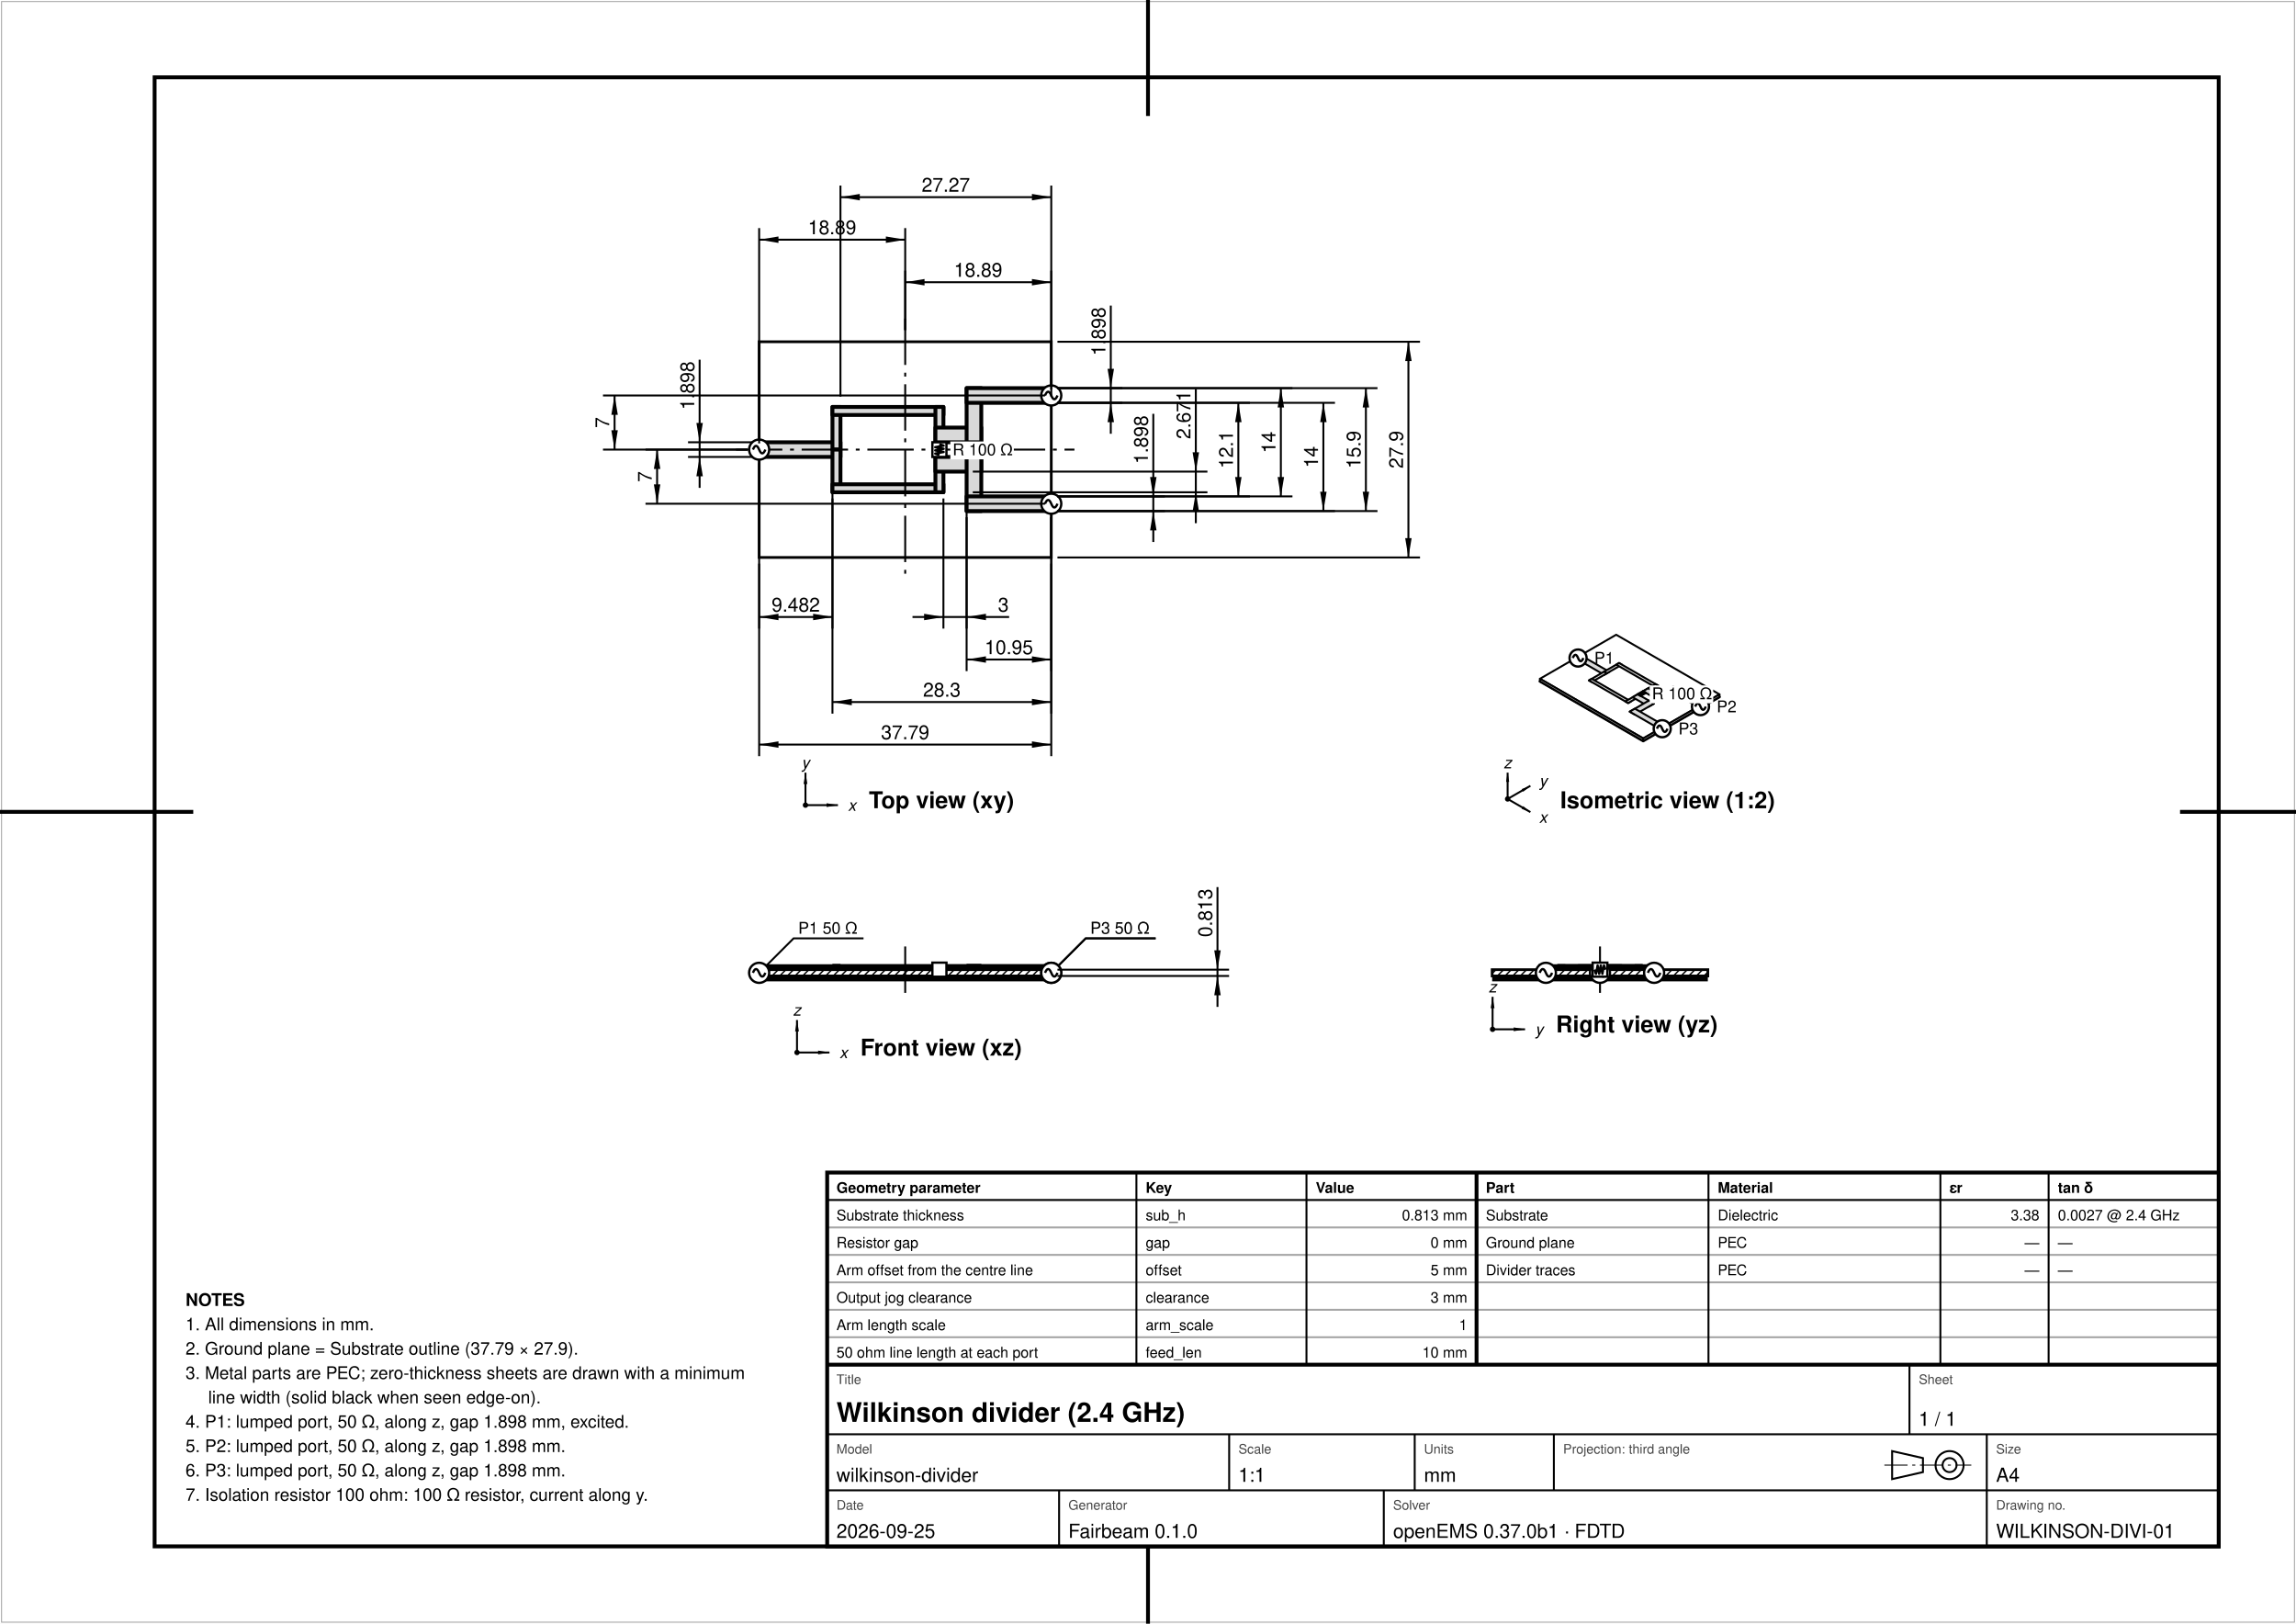
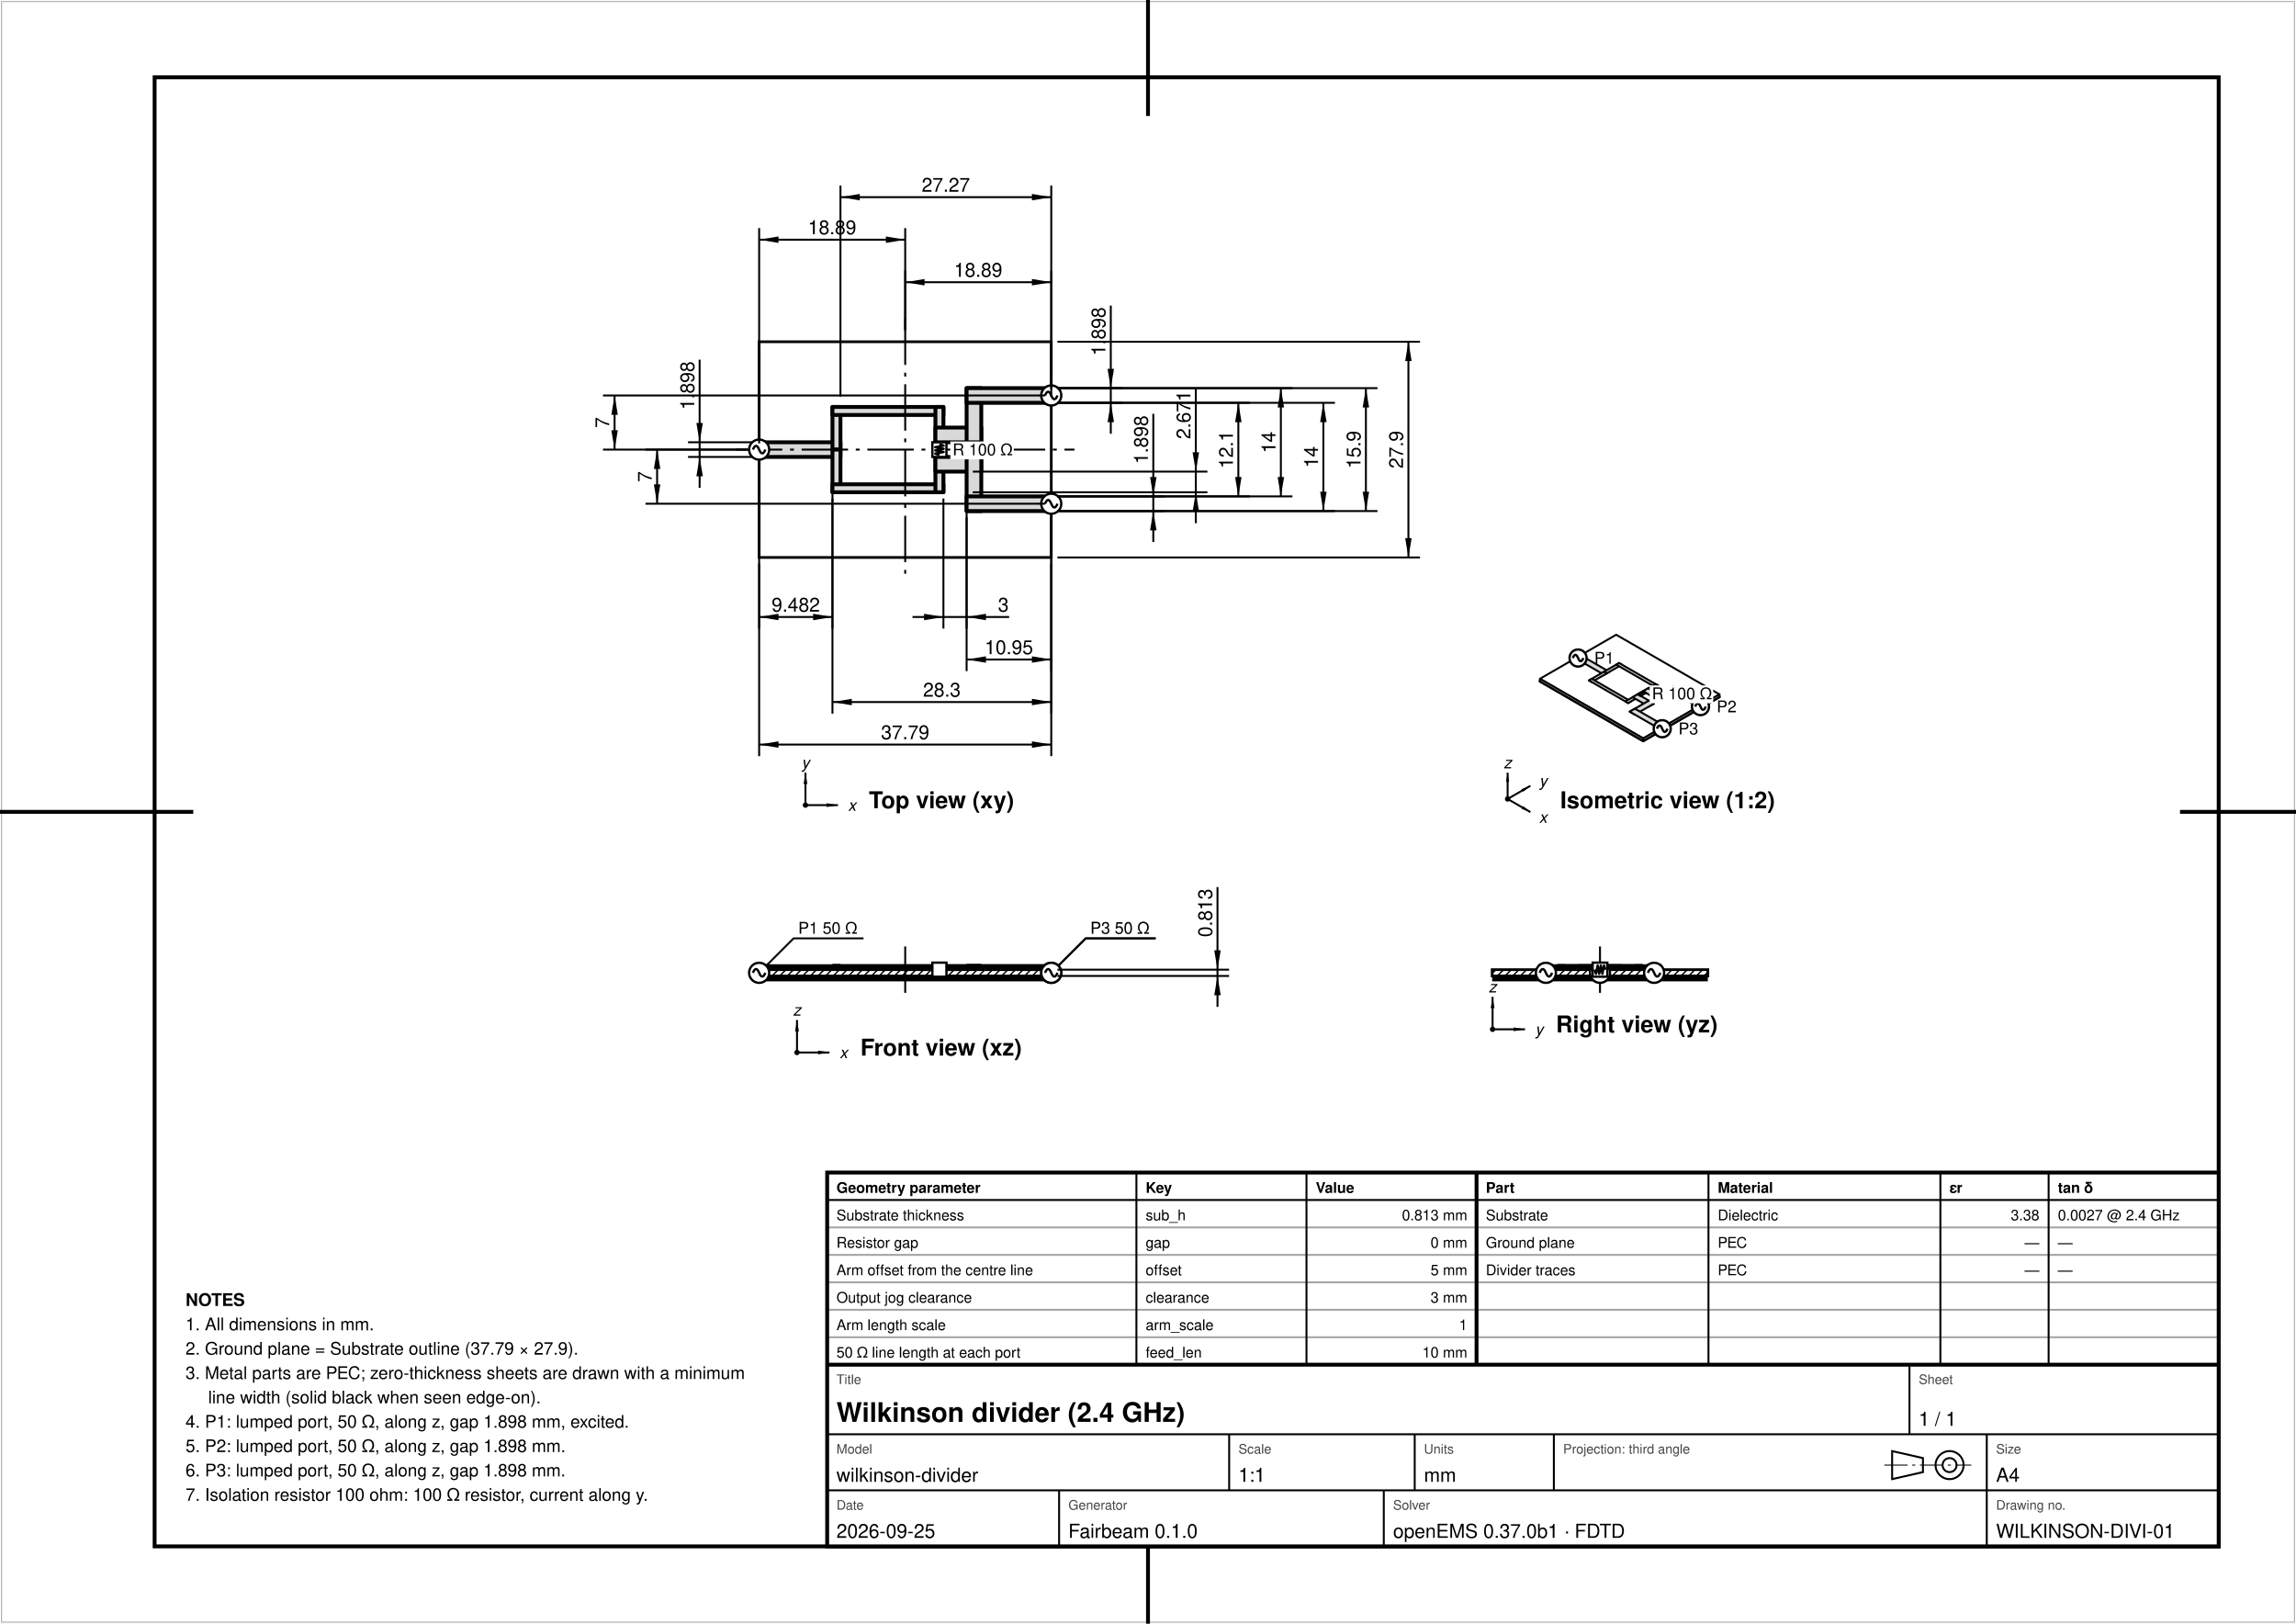
<svg xmlns="http://www.w3.org/2000/svg" version="1.1" width="297mm" height="210mm" viewBox="0 0 297 210" font-family="'IBM Plex Sans', Helvetica, Arial, sans-serif">
  <rect x="0" y="0" width="297" height="210" fill="#fff" stroke="none" />
  <g class="frame">
    <rect x="20" y="10" width="267" height="190" fill="none" stroke="#000" stroke-width="0.5" />
    <g stroke="#000" stroke-width="0.5">
      <line x1="148.5" y1="0" x2="148.5" y2="15" />
      <line x1="148.5" y1="195" x2="148.5" y2="210" />
      <line x1="0" y1="105" x2="25" y2="105" />
      <line x1="282" y1="105" x2="297" y2="105" />
    </g>
    <rect x="0.2" y="0.2" width="296.6" height="209.6" fill="none" stroke="#000" stroke-width="0.125" stroke-opacity="0.35" />
  </g>
  <g transform="translate(97.5 43.5)">
    <g class="view view-top">
      <g>
        <polygon points="0.7,28.598 38.486,28.598 38.486,0.7 0.7,0.7" fill="#fff" stroke="none" />
      </g>
      <g fill="none" stroke="#000" stroke-width="0.35">
        <polygon points="0.7,28.598 38.486,28.598 38.486,0.7 0.7,0.7" />
      </g>
      <g stroke-linejoin="round">
        <polygon points="0.7,15.598 11.218,15.598 11.218,13.7 0.7,13.7" fill="#d9d9d9" stroke="#000" stroke-width="0.5" />
        <polygon points="10.183,14.649 11.218,14.649 11.218,9.131 10.183,9.131" fill="#d9d9d9" stroke="#000" stroke-width="0.5" />
        <polygon points="10.183,10.167 24.537,10.167 24.537,9.131 10.183,9.131" fill="#d9d9d9" stroke="#000" stroke-width="0.5" />
        <polygon points="23.502,13.7 24.537,13.7 24.537,9.131 23.502,9.131" fill="#d9d9d9" stroke="#000" stroke-width="0.5" />
        <polygon points="23.502,13.7 29.435,13.7 29.435,11.802 23.502,11.802" fill="#d9d9d9" stroke="#000" stroke-width="0.5" />
        <polygon points="27.537,13.7 29.435,13.7 29.435,6.7 27.537,6.7" fill="#d9d9d9" stroke="#000" stroke-width="0.5" />
        <polygon points="27.537,8.598 38.486,8.598 38.486,6.7 27.537,6.7" fill="#d9d9d9" stroke="#000" stroke-width="0.5" />
        <polygon points="10.183,20.167 11.218,20.167 11.218,14.649 10.183,14.649" fill="#d9d9d9" stroke="#000" stroke-width="0.5" />
        <polygon points="10.183,20.167 24.537,20.167 24.537,19.132 10.183,19.132" fill="#d9d9d9" stroke="#000" stroke-width="0.5" />
        <polygon points="23.502,20.167 24.537,20.167 24.537,15.598 23.502,15.598" fill="#d9d9d9" stroke="#000" stroke-width="0.5" />
        <polygon points="23.502,17.496 29.435,17.496 29.435,15.598 23.502,15.598" fill="#d9d9d9" stroke="#000" stroke-width="0.5" />
        <polygon points="27.537,22.598 29.435,22.598 29.435,15.598 27.537,15.598" fill="#d9d9d9" stroke="#000" stroke-width="0.5" />
        <polygon points="27.537,22.598 38.486,22.598 38.486,20.7 27.537,20.7" fill="#d9d9d9" stroke="#000" stroke-width="0.5" />
      </g>
      <g stroke="#000" stroke-width="0.25" stroke-dasharray="6 1 0.5 1">
        <line x1="19.593" y1="-2.3" x2="19.593" y2="31.598" />
        <line x1="-2.3" y1="14.649" x2="41.486" y2="14.649" />
      </g>
      <g class="ports">
        <line x1="0.7" y1="15.598" x2="0.7" y2="13.7" stroke="#000" stroke-width="0.25" />
        <g>
          <circle cx="0.7" cy="14.649" r="1.3" fill="#fff" stroke="#000" stroke-width="0.3" />
          <path d="M-0.106 14.649Q0.297 13.674 0.7 14.649T1.506 14.649" fill="none" stroke="#000" stroke-width="0.3" />
        </g>
        <line x1="38.486" y1="8.598" x2="38.486" y2="6.7" stroke="#000" stroke-width="0.25" />
        <g>
          <circle cx="38.486" cy="7.649" r="1.3" fill="#fff" stroke="#000" stroke-width="0.3" />
          <path d="M37.68 7.649Q38.083 6.674 38.486 7.649T39.292 7.649" fill="none" stroke="#000" stroke-width="0.3" />
        </g>
        <line x1="38.486" y1="22.598" x2="38.486" y2="20.7" stroke="#000" stroke-width="0.25" />
        <g>
          <circle cx="38.486" cy="21.649" r="1.3" fill="#fff" stroke="#000" stroke-width="0.3" />
          <path d="M37.68 21.649Q38.083 20.674 38.486 21.649T39.292 21.649" fill="none" stroke="#000" stroke-width="0.3" />
        </g>
      </g>
      <g class="lumped">
        <g>
          <rect x="23.109" y="13.7" width="1.82" height="1.898" fill="#fff" stroke="#000" stroke-width="0.3" />
          <path d="M24.019 13.928L24.565 14.134L23.473 14.34L24.565 14.546L23.473 14.752L24.565 14.958L23.473 15.164L24.019 15.37" fill="none" stroke="#000" stroke-width="0.3" stroke-linejoin="round" />
          <g>
            <rect x="25.429" y="13.599" width="8.219" height="2.31" fill="#fff" stroke="none" />
            <text x="25.729" y="15.384" font-size="2.1">R 100 Ω</text>
          </g>
        </g>
      </g>
      <g class="dimensions">
        <g stroke="#000" stroke-width="0.25" fill="none">
          <line x1="19.593" y1="-0.8" x2="19.593" y2="-8.5" />
          <line x1="38.486" y1="6.849" x2="38.486" y2="-8.5" />
          <line x1="19.593" y1="-7" x2="38.486" y2="-7" />
          <line x1="0.7" y1="13.849" x2="0.7" y2="-14" />
          <line x1="19.593" y1="-0.8" x2="19.593" y2="-14" />
          <line x1="0.7" y1="-12.5" x2="19.593" y2="-12.5" />
          <line x1="11.218" y1="7.798" x2="11.218" y2="-19.5" />
          <line x1="38.486" y1="7.798" x2="38.486" y2="-19.5" />
          <line x1="11.218" y1="-18" x2="38.486" y2="-18" />
          <line x1="24.537" y1="20.967" x2="24.537" y2="37.798" />
          <line x1="27.537" y1="20.967" x2="27.537" y2="37.798" />
          <line x1="20.537" y1="36.298" x2="33.037" y2="36.298" />
          <line x1="0.7" y1="16.398" x2="0.7" y2="37.798" />
          <line x1="10.183" y1="16.398" x2="10.183" y2="37.798" />
          <line x1="0.7" y1="36.298" x2="10.183" y2="36.298" />
          <line x1="27.537" y1="23.398" x2="27.537" y2="43.298" />
          <line x1="38.486" y1="23.398" x2="38.486" y2="43.298" />
          <line x1="27.537" y1="41.798" x2="38.486" y2="41.798" />
          <line x1="10.183" y1="20.967" x2="10.183" y2="48.798" />
          <line x1="38.486" y1="23.398" x2="38.486" y2="48.798" />
          <line x1="10.183" y1="47.298" x2="38.486" y2="47.298" />
          <line x1="0.7" y1="29.398" x2="0.7" y2="54.298" />
          <line x1="38.486" y1="29.398" x2="38.486" y2="54.298" />
          <line x1="0.7" y1="52.798" x2="38.486" y2="52.798" />
          <line x1="-0.1" y1="13.7" x2="-8.5" y2="13.7" />
          <line x1="-0.1" y1="15.598" x2="-8.5" y2="15.598" />
          <line x1="-7" y1="3.02" x2="-7" y2="19.598" />
          <line x1="-0.8" y1="14.649" x2="-14" y2="14.649" />
          <line x1="37.686" y1="21.649" x2="-14" y2="21.649" />
          <line x1="-12.5" y1="14.649" x2="-12.5" y2="21.649" />
          <line x1="37.686" y1="7.649" x2="-19.5" y2="7.649" />
          <line x1="-0.8" y1="14.649" x2="-19.5" y2="14.649" />
          <line x1="-18" y1="7.649" x2="-18" y2="14.649" />
          <line x1="39.286" y1="6.7" x2="47.686" y2="6.7" />
          <line x1="39.286" y1="8.598" x2="47.686" y2="8.598" />
          <line x1="46.186" y1="-3.98" x2="46.186" y2="12.598" />
          <line x1="39.286" y1="20.7" x2="53.186" y2="20.7" />
          <line x1="39.286" y1="22.598" x2="53.186" y2="22.598" />
          <line x1="51.686" y1="10.02" x2="51.686" y2="26.598" />
          <line x1="28.337" y1="17.496" x2="58.686" y2="17.496" />
          <line x1="28.337" y1="20.167" x2="58.686" y2="20.167" />
          <line x1="57.186" y1="6.816" x2="57.186" y2="24.167" />
          <line x1="39.286" y1="8.598" x2="64.186" y2="8.598" />
          <line x1="39.286" y1="20.7" x2="64.186" y2="20.7" />
          <line x1="62.686" y1="8.598" x2="62.686" y2="20.7" />
          <line x1="39.286" y1="6.7" x2="69.686" y2="6.7" />
          <line x1="39.286" y1="20.7" x2="69.686" y2="20.7" />
          <line x1="68.186" y1="6.7" x2="68.186" y2="20.7" />
          <line x1="39.286" y1="8.598" x2="75.186" y2="8.598" />
          <line x1="39.286" y1="22.598" x2="75.186" y2="22.598" />
          <line x1="73.686" y1="8.598" x2="73.686" y2="22.598" />
          <line x1="39.286" y1="6.7" x2="80.686" y2="6.7" />
          <line x1="39.286" y1="22.598" x2="80.686" y2="22.598" />
          <line x1="79.186" y1="6.7" x2="79.186" y2="22.598" />
          <line x1="39.286" y1="0.7" x2="86.186" y2="0.7" />
          <line x1="39.286" y1="28.598" x2="86.186" y2="28.598" />
          <line x1="84.686" y1="0.7" x2="84.686" y2="28.598" />
        </g>
        <g>
          <polygon points="19.593,-7 22.093,-7.417 22.093,-6.583" fill="#000" stroke="none" />
          <polygon points="38.486,-7 35.986,-6.583 35.986,-7.417" fill="#000" stroke="none" />
          <polygon points="0.7,-12.5 3.2,-12.917 3.2,-12.083" fill="#000" stroke="none" />
          <polygon points="19.593,-12.5 17.093,-12.083 17.093,-12.917" fill="#000" stroke="none" />
          <polygon points="11.218,-18 13.718,-18.417 13.718,-17.583" fill="#000" stroke="none" />
          <polygon points="38.486,-18 35.986,-17.583 35.986,-18.417" fill="#000" stroke="none" />
          <polygon points="24.537,36.298 22.037,36.715 22.037,35.881" fill="#000" stroke="none" />
          <polygon points="27.537,36.298 30.037,35.881 30.037,36.715" fill="#000" stroke="none" />
          <polygon points="0.7,36.298 3.2,35.881 3.2,36.715" fill="#000" stroke="none" />
          <polygon points="10.183,36.298 7.682,36.715 7.682,35.881" fill="#000" stroke="none" />
          <polygon points="27.537,41.798 30.037,41.381 30.037,42.215" fill="#000" stroke="none" />
          <polygon points="38.486,41.798 35.986,42.215 35.986,41.381" fill="#000" stroke="none" />
          <polygon points="10.183,47.298 12.683,46.881 12.683,47.715" fill="#000" stroke="none" />
          <polygon points="38.486,47.298 35.986,47.715 35.986,46.881" fill="#000" stroke="none" />
          <polygon points="0.7,52.798 3.2,52.381 3.2,53.215" fill="#000" stroke="none" />
          <polygon points="38.486,52.798 35.986,53.215 35.986,52.381" fill="#000" stroke="none" />
          <polygon points="-7,13.7 -7.417,11.2 -6.583,11.2" fill="#000" stroke="none" />
          <polygon points="-7,15.598 -6.583,18.098 -7.417,18.098" fill="#000" stroke="none" />
          <polygon points="-12.5,14.649 -12.083,17.149 -12.917,17.149" fill="#000" stroke="none" />
          <polygon points="-12.5,21.649 -12.917,19.149 -12.083,19.149" fill="#000" stroke="none" />
          <polygon points="-18,7.649 -17.583,10.149 -18.417,10.149" fill="#000" stroke="none" />
          <polygon points="-18,14.649 -18.417,12.149 -17.583,12.149" fill="#000" stroke="none" />
          <polygon points="46.186,6.7 45.769,4.2 46.602,4.2" fill="#000" stroke="none" />
          <polygon points="46.186,8.598 46.602,11.098 45.769,11.098" fill="#000" stroke="none" />
          <polygon points="51.686,20.7 51.269,18.2 52.102,18.2" fill="#000" stroke="none" />
          <polygon points="51.686,22.598 52.102,25.098 51.269,25.098" fill="#000" stroke="none" />
          <polygon points="57.186,17.496 56.769,14.996 57.602,14.996" fill="#000" stroke="none" />
          <polygon points="57.186,20.167 57.602,22.667 56.769,22.667" fill="#000" stroke="none" />
          <polygon points="62.686,8.598 63.102,11.098 62.269,11.098" fill="#000" stroke="none" />
          <polygon points="62.686,20.7 62.269,18.2 63.102,18.2" fill="#000" stroke="none" />
          <polygon points="68.186,6.7 68.602,9.2 67.769,9.2" fill="#000" stroke="none" />
          <polygon points="68.186,20.7 67.769,18.2 68.602,18.2" fill="#000" stroke="none" />
          <polygon points="73.686,8.598 74.102,11.098 73.269,11.098" fill="#000" stroke="none" />
          <polygon points="73.686,22.598 73.269,20.098 74.102,20.098" fill="#000" stroke="none" />
          <polygon points="79.186,6.7 79.602,9.2 78.769,9.2" fill="#000" stroke="none" />
          <polygon points="79.186,22.598 78.769,20.098 79.602,20.098" fill="#000" stroke="none" />
          <polygon points="84.686,0.7 85.102,3.2 84.269,3.2" fill="#000" stroke="none" />
          <polygon points="84.686,28.598 84.269,26.098 85.102,26.098" fill="#000" stroke="none" />
        </g>
        <g fill="#000" font-size="2.5" stroke="none">
          <text x="29.039" y="-7.7" text-anchor="middle">18.89</text>
          <text x="10.146" y="-13.2" text-anchor="middle">18.89</text>
          <text x="24.852" y="-18.7" text-anchor="middle">27.27</text>
          <text x="32.287" y="35.598" text-anchor="middle">3</text>
          <text x="5.441" y="35.598" text-anchor="middle">9.482</text>
          <text x="33.011" y="41.098" text-anchor="middle">10.95</text>
          <text x="24.334" y="46.598" text-anchor="middle">28.3</text>
          <text x="19.593" y="52.098" text-anchor="middle">37.79</text>
          <text x="-7.7" y="6.36" text-anchor="middle" transform="rotate(-90 -7.7 6.36)">1.898</text>
          <text x="-13.2" y="18.149" text-anchor="middle" transform="rotate(-90 -13.2 18.149)">7</text>
          <text x="-18.7" y="11.149" text-anchor="middle" transform="rotate(-90 -18.7 11.149)">7</text>
          <text x="45.486" y="-0.64" text-anchor="middle" transform="rotate(-90 45.486 -0.64)">1.898</text>
          <text x="50.986" y="13.36" text-anchor="middle" transform="rotate(-90 50.986 13.36)">1.898</text>
          <text x="56.486" y="10.156" text-anchor="middle" transform="rotate(-90 56.486 10.156)">2.671</text>
          <text x="61.986" y="14.649" text-anchor="middle" transform="rotate(-90 61.986 14.649)">12.1</text>
          <text x="67.486" y="13.7" text-anchor="middle" transform="rotate(-90 67.486 13.7)">14</text>
          <text x="72.986" y="15.598" text-anchor="middle" transform="rotate(-90 72.986 15.598)">14</text>
          <text x="78.486" y="14.649" text-anchor="middle" transform="rotate(-90 78.486 14.649)">15.9</text>
          <text x="83.986" y="14.649" text-anchor="middle" transform="rotate(-90 83.986 14.649)">27.9</text>
        </g>
      </g>
      <g class="triad">
        <circle cx="6.692" cy="60.631" r="0.35" fill="#000" stroke="none" />
        <line x1="6.692" y1="60.631" x2="10.892" y2="60.631" stroke="#000" stroke-width="0.25" />
        <polygon points="10.892,60.631 9.422,60.876 9.422,60.386" fill="#000" stroke="none" />
        <text x="12.192" y="61.366" font-size="2.1" text-anchor="start" font-style="italic">x</text>
        <line x1="6.692" y1="60.631" x2="6.692" y2="56.431" stroke="#000" stroke-width="0.25" />
        <polygon points="6.692,56.431 6.937,57.901 6.447,57.901" fill="#000" stroke="none" />
        <text x="6.692" y="55.866" font-size="2.1" text-anchor="middle" font-style="italic">y</text>
      </g>
      <text x="14.892" y="61.031" font-size="3" font-weight="600">Top view (xy)</text>
    </g>
  </g>
  <g transform="translate(198.5 81.392)">
    <g class="view view-iso">
      <polygon points="0.7,6.727 14.059,14.44 23.923,8.745 10.563,1.032" fill="#d9d9d9" stroke="#000" stroke-width="0.35" stroke-linejoin="round" />
      <polygon points="0.7,6.395 14.059,14.108 23.923,8.413 10.563,0.7" fill="#fff" stroke="#000" stroke-width="0.25" stroke-linejoin="round" />
      <polygon points="5.296,3.741 9.015,5.888 9.686,5.5 5.967,3.354" fill="#d9d9d9" stroke="#000" stroke-width="0.25" stroke-linejoin="round" />
      <polygon points="8.984,5.483 9.35,5.694 11.301,4.568 10.935,4.357" fill="#d9d9d9" stroke="#000" stroke-width="0.25" stroke-linejoin="round" />
      <polygon points="10.569,4.568 15.644,7.498 16.01,7.287 10.935,4.357" fill="#d9d9d9" stroke="#000" stroke-width="0.25" stroke-linejoin="round" />
      <polygon points="7.034,6.609 7.399,6.82 9.35,5.694 8.984,5.483" fill="#d9d9d9" stroke="#000" stroke-width="0.25" stroke-linejoin="round" />
      <polygon points="14.029,8.008 14.395,8.219 16.01,7.287 15.644,7.075" fill="#d9d9d9" stroke="#000" stroke-width="0.25" stroke-linejoin="round" />
      <polygon points="7.034,6.609 12.109,9.539 12.474,9.328 7.399,6.398" fill="#d9d9d9" stroke="#000" stroke-width="0.25" stroke-linejoin="round" />
      <polygon points="15.455,8.832 16.127,9.219 18.601,7.79 17.93,7.403" fill="#d9d9d9" stroke="#000" stroke-width="0.25" stroke-linejoin="round" />
      <polygon points="14.029,8.008 16.127,9.219 16.798,8.832 14.7,7.621" fill="#d9d9d9" stroke="#000" stroke-width="0.25" stroke-linejoin="round" />
      <polygon points="17.259,7.79 21.13,10.025 21.801,9.638 17.93,7.403" fill="#d9d9d9" stroke="#000" stroke-width="0.25" stroke-linejoin="round" />
      <polygon points="11.743,9.328 12.109,9.539 13.724,8.607 13.358,8.395" fill="#d9d9d9" stroke="#000" stroke-width="0.25" stroke-linejoin="round" />
      <polygon points="12.687,8.783 14.784,9.994 15.455,9.607 13.358,8.395" fill="#d9d9d9" stroke="#000" stroke-width="0.25" stroke-linejoin="round" />
      <polygon points="12.31,10.648 12.981,11.035 15.455,9.607 14.784,9.219" fill="#d9d9d9" stroke="#000" stroke-width="0.25" stroke-linejoin="round" />
      <polygon points="0.7,6.727 14.059,14.44 14.059,14.108 0.7,6.395" fill="#fff" stroke="#000" stroke-width="0.25" stroke-linejoin="round" />
      <polygon points="14.059,14.44 23.923,8.745 23.923,8.413 14.059,14.108" fill="#fff" stroke="#000" stroke-width="0.25" stroke-linejoin="round" />
      <polygon points="12.31,10.648 16.181,12.883 16.852,12.495 12.981,10.261" fill="#d9d9d9" stroke="#000" stroke-width="0.25" stroke-linejoin="round" />
      <line x1="5.296" y1="4.073" x2="5.967" y2="3.354" stroke="#000" stroke-width="0.25" />
      <g>
        <circle cx="5.632" cy="3.713" r="1.105" fill="#fff" stroke="#000" stroke-width="0.3" />
        <path d="M4.947 3.713Q5.289 2.885 5.632 3.713T6.317 3.713" fill="none" stroke="#000" stroke-width="0.3" />
      </g>
      <text x="7.732" y="4.448" font-size="2.1">P1</text>
      <line x1="21.13" y1="10.357" x2="21.801" y2="9.638" stroke="#000" stroke-width="0.25" />
      <g>
        <circle cx="21.466" cy="9.997" r="1.105" fill="#fff" stroke="#000" stroke-width="0.3" />
        <path d="M20.781 9.997Q21.123 9.169 21.466 9.997T22.151 9.997" fill="none" stroke="#000" stroke-width="0.3" />
      </g>
      <text x="23.566" y="10.732" font-size="2.1">P2</text>
      <line x1="16.181" y1="13.215" x2="16.852" y2="12.495" stroke="#000" stroke-width="0.25" />
      <g>
        <circle cx="16.516" cy="12.855" r="1.105" fill="#fff" stroke="#000" stroke-width="0.3" />
        <path d="M15.831 12.855Q16.174 12.026 16.516 12.855T17.201 12.855" fill="none" stroke="#000" stroke-width="0.3" />
      </g>
      <text x="18.616" y="13.59" font-size="2.1">P3</text>
      <g class="lumped">
        <polygon points="13.358,8.395 13.724,8.607 14.395,8.219 14.029,8.008" fill="#fff" stroke="#000" stroke-width="0.3" stroke-linejoin="round" />
        <path d="M13.621 8.455L13.804 8.476L13.657 8.307L13.95 8.392L13.803 8.223L14.095 8.308L13.949 8.139L14.131 8.16" fill="none" stroke="#000" stroke-width="0.25" stroke-linejoin="round" />
        <g>
          <rect x="14.895" y="7.257" width="8.219" height="2.31" fill="#fff" stroke="none" />
          <text x="15.195" y="9.042" font-size="2.1">R 100 Ω</text>
        </g>
      </g>
      <g class="triad">
        <circle cx="-3.481" cy="21.94" r="0.35" fill="#000" stroke="none" />
        <line x1="-3.481" y1="21.94" x2="-0.536" y2="23.64" stroke="#000" stroke-width="0.25" />
        <polygon points="-0.536,23.64 -1.666,23.216 -1.468,22.873" fill="#000" stroke="none" />
        <text x="0.59" y="25.025" font-size="2.1" text-anchor="start" font-style="italic">x</text>
        <line x1="-3.481" y1="21.94" x2="-0.536" y2="20.24" stroke="#000" stroke-width="0.25" />
        <polygon points="-0.536,20.24 -1.468,21.006 -1.666,20.663" fill="#000" stroke="none" />
        <text x="0.59" y="20.325" font-size="2.1" text-anchor="start" font-style="italic">y</text>
        <line x1="-3.481" y1="21.94" x2="-3.481" y2="18.54" stroke="#000" stroke-width="0.25" />
        <polygon points="-3.481,18.54 -3.282,19.73 -3.679,19.73" fill="#000" stroke="none" />
        <text x="-3.481" y="17.975" font-size="2.1" text-anchor="middle" font-style="italic">z</text>
      </g>
      <text x="3.319" y="23.14" font-size="3" font-weight="600">Isometric view (1:2)</text>
    </g>
  </g>
  <g transform="translate(97.5 124.711)">
    <g class="view view-front">
      <g>
        <polygon points="0.7,1.513 38.486,1.513 38.486,0.7 0.7,0.7" fill="#fff" stroke="none" />
      </g>
      <path d="M0.7 1.195L1.195 0.7M1.372 1.513L2.185 0.7M2.362 1.513L3.175 0.7M3.352 1.513L4.165 0.7M4.342 1.513L5.155 0.7M5.332 1.513L6.145 0.7M6.322 1.513L7.135 0.7M7.312 1.513L8.125 0.7M8.302 1.513L9.115 0.7M9.292 1.513L10.105 0.7M10.281 1.513L11.094 0.7M11.271 1.513L12.084 0.7M12.261 1.513L13.074 0.7M13.251 1.513L14.064 0.7M14.241 1.513L15.054 0.7M15.231 1.513L16.044 0.7M16.221 1.513L17.034 0.7M17.211 1.513L18.024 0.7M18.201 1.513L19.014 0.7M19.191 1.513L20.004 0.7M20.181 1.513L20.994 0.7M21.171 1.513L21.984 0.7M22.161 1.513L22.974 0.7M23.151 1.513L23.964 0.7M24.141 1.513L24.954 0.7M25.131 1.513L25.944 0.7M26.121 1.513L26.934 0.7M27.111 1.513L27.924 0.7M28.101 1.513L28.914 0.7M29.091 1.513L29.904 0.7M30.08 1.513L30.893 0.7M31.07 1.513L31.883 0.7M32.06 1.513L32.873 0.7M33.05 1.513L33.863 0.7M34.04 1.513L34.853 0.7M35.03 1.513L35.843 0.7M36.02 1.513L36.833 0.7M37.01 1.513L37.823 0.7M38 1.513L38.486 1.027" fill="none" stroke="#000" stroke-width="0.18" />
      <g fill="none" stroke="#000" stroke-width="0.35">
        <polygon points="0.7,1.513 38.486,1.513 38.486,0.7 0.7,0.7" />
      </g>
      <g stroke-linejoin="round">
        <rect x="27.537" y="0" width="10.949" height="0.7" fill="#000" stroke="none" />
        <rect x="10.183" y="0" width="14.354" height="0.7" fill="#000" stroke="none" />
        <rect x="23.502" y="0" width="1.035" height="0.7" fill="#000" stroke="none" />
        <rect x="23.502" y="0" width="5.933" height="0.7" fill="#000" stroke="none" />
        <rect x="27.537" y="0" width="1.898" height="0.7" fill="#000" stroke="none" />
        <rect x="10.183" y="0" width="1.035" height="0.7" fill="#000" stroke="none" />
        <rect x="0.7" y="0" width="10.518" height="0.7" fill="#000" stroke="none" />
        <rect x="23.502" y="0" width="5.933" height="0.7" fill="#000" stroke="none" />
        <rect x="10.183" y="0" width="1.035" height="0.7" fill="#000" stroke="none" />
        <rect x="10.183" y="0" width="14.354" height="0.7" fill="#000" stroke="none" />
        <rect x="23.502" y="0" width="1.035" height="0.7" fill="#000" stroke="none" />
        <rect x="27.537" y="0" width="1.898" height="0.7" fill="#000" stroke="none" />
        <rect x="27.537" y="0" width="10.949" height="0.7" fill="#000" stroke="none" />
        <rect x="0.7" y="1.513" width="37.786" height="0.7" fill="#000" stroke="none" />
      </g>
      <g stroke="#000" stroke-width="0.25" stroke-dasharray="6 1 0.5 1">
        <line x1="19.593" y1="-2.3" x2="19.593" y2="4.513" />
      </g>
      <g class="ports">
        <line x1="0.7" y1="1.513" x2="0.7" y2="0.7" stroke="#000" stroke-width="0.25" />
        <g>
          <circle cx="0.7" cy="1.107" r="1.3" fill="#fff" stroke="#000" stroke-width="0.3" />
          <path d="M-0.106 1.107Q0.297 0.131 0.7 1.107T1.506 1.107" fill="none" stroke="#000" stroke-width="0.3" />
        </g>
        <line x1="38.486" y1="1.513" x2="38.486" y2="0.7" stroke="#000" stroke-width="0.25" />
        <g>
          <circle cx="38.486" cy="1.107" r="1.3" fill="#fff" stroke="#000" stroke-width="0.3" />
          <path d="M37.68 1.107Q38.083 0.131 38.486 1.107T39.292 1.107" fill="none" stroke="#000" stroke-width="0.3" />
        </g>
        <line x1="38.486" y1="1.513" x2="38.486" y2="0.7" stroke="#000" stroke-width="0.25" />
        <g>
          <circle cx="38.486" cy="1.107" r="1.3" fill="#fff" stroke="#000" stroke-width="0.3" />
          <path d="M37.68 1.107Q38.083 0.131 38.486 1.107T39.292 1.107" fill="none" stroke="#000" stroke-width="0.3" />
        </g>
        <g>
          <polyline points="1.619,0.187 5.155,-3.348 14.202,-3.348" fill="none" stroke="#000" stroke-width="0.25" />
          <rect x="5.155" y="-5.343" width="9.047" height="1.795" fill="#fff" stroke="none" fill-opacity="0.85" />
          <text x="5.755" y="-3.948" font-size="2.1" text-anchor="start">P1 50 Ω</text>
        </g>
        <g>
          <polyline points="39.405,0.187 42.941,-3.348 51.988,-3.348" fill="none" stroke="#000" stroke-width="0.25" />
          <rect x="42.941" y="-5.343" width="9.047" height="1.795" fill="#fff" stroke="none" fill-opacity="0.85" />
          <text x="43.541" y="-3.948" font-size="2.1" text-anchor="start">P2 50 Ω</text>
        </g>
        <g>
          <polyline points="39.405,0.187 42.941,-3.348 51.988,-3.348" fill="none" stroke="#000" stroke-width="0.25" />
          <rect x="42.941" y="-5.343" width="9.047" height="1.795" fill="#fff" stroke="none" fill-opacity="0.85" />
          <text x="43.541" y="-3.948" font-size="2.1" text-anchor="start">P3 50 Ω</text>
        </g>
      </g>
      <g class="lumped">
        <g>
          <rect x="23.109" y="-0.21" width="1.82" height="1.82" fill="#fff" stroke="#000" stroke-width="0.3" />
        </g>
      </g>
      <g class="dimensions">
        <g stroke="#000" stroke-width="0.25" fill="none">
          <line x1="39.286" y1="0.7" x2="61.488" y2="0.7" />
          <line x1="39.286" y1="1.513" x2="61.488" y2="1.513" />
          <line x1="59.988" y1="-9.98" x2="59.988" y2="5.513" />
        </g>
        <g>
          <polygon points="59.988,0.7 59.571,-1.8 60.405,-1.8" fill="#000" stroke="none" />
          <polygon points="59.988,1.513 60.405,4.013 59.571,4.013" fill="#000" stroke="none" />
        </g>
        <g fill="#000" font-size="2.5" stroke="none">
          <text x="59.288" y="-6.64" text-anchor="middle" transform="rotate(-90 59.288 -6.64)">0.813</text>
        </g>
      </g>
      <g class="triad">
        <circle cx="5.597" cy="11.413" r="0.35" fill="#000" stroke="none" />
        <line x1="5.597" y1="11.413" x2="9.797" y2="11.413" stroke="#000" stroke-width="0.25" />
        <polygon points="9.797,11.413 8.327,11.658 8.327,11.168" fill="#000" stroke="none" />
        <text x="11.097" y="12.148" font-size="2.1" text-anchor="start" font-style="italic">x</text>
        <line x1="5.597" y1="11.413" x2="5.597" y2="7.213" stroke="#000" stroke-width="0.25" />
        <polygon points="5.597,7.213 5.842,8.683 5.352,8.683" fill="#000" stroke="none" />
        <text x="5.597" y="6.648" font-size="2.1" text-anchor="middle" font-style="italic">z</text>
      </g>
      <text x="13.797" y="11.813" font-size="3" font-weight="600">Front view (xz)</text>
    </g>
  </g>
  <g transform="translate(192.319 124.711)">
    <g class="view view-side">
      <g>
        <polygon points="0.7,1.513 28.598,1.513 28.598,0.7 0.7,0.7" fill="#fff" stroke="none" />
      </g>
      <path d="M0.7 1.195L1.195 0.7M1.372 1.513L2.185 0.7M2.362 1.513L3.175 0.7M3.352 1.513L4.165 0.7M4.342 1.513L5.155 0.7M5.332 1.513L6.145 0.7M6.322 1.513L7.135 0.7M7.312 1.513L8.125 0.7M8.302 1.513L9.115 0.7M9.292 1.513L10.105 0.7M10.281 1.513L11.094 0.7M11.271 1.513L12.084 0.7M12.261 1.513L13.074 0.7M13.251 1.513L14.064 0.7M14.241 1.513L15.054 0.7M15.231 1.513L16.044 0.7M16.221 1.513L17.034 0.7M17.211 1.513L18.024 0.7M18.201 1.513L19.014 0.7M19.191 1.513L20.004 0.7M20.181 1.513L20.994 0.7M21.171 1.513L21.984 0.7M22.161 1.513L22.974 0.7M23.151 1.513L23.964 0.7M24.141 1.513L24.954 0.7M25.131 1.513L25.944 0.7M26.121 1.513L26.934 0.7M27.111 1.513L27.924 0.7M28.101 1.513L28.598 1.016" fill="none" stroke="#000" stroke-width="0.18" />
      <g fill="none" stroke="#000" stroke-width="0.35">
        <polygon points="0.7,1.513 28.598,1.513 28.598,0.7 0.7,0.7" />
      </g>
      <g stroke-linejoin="round">
        <rect x="13.7" y="0" width="1.898" height="0.7" fill="#000" stroke="none" />
        <rect x="14.649" y="0" width="5.518" height="0.7" fill="#000" stroke="none" />
        <rect x="9.131" y="0" width="5.518" height="0.7" fill="#000" stroke="none" />
        <rect x="19.132" y="0" width="1.035" height="0.7" fill="#000" stroke="none" />
        <rect x="15.598" y="0" width="4.569" height="0.7" fill="#000" stroke="none" />
        <rect x="9.131" y="0" width="1.035" height="0.7" fill="#000" stroke="none" />
        <rect x="9.131" y="0" width="4.569" height="0.7" fill="#000" stroke="none" />
        <rect x="15.598" y="0" width="1.898" height="0.7" fill="#000" stroke="none" />
        <rect x="15.598" y="0" width="7" height="0.7" fill="#000" stroke="none" />
        <rect x="11.802" y="0" width="1.898" height="0.7" fill="#000" stroke="none" />
        <rect x="6.7" y="0" width="7" height="0.7" fill="#000" stroke="none" />
        <rect x="0.7" y="1.513" width="27.898" height="0.7" fill="#000" stroke="none" />
        <rect x="20.7" y="0" width="1.898" height="0.7" fill="#000" stroke="none" />
        <rect x="6.7" y="0" width="1.898" height="0.7" fill="#000" stroke="none" />
      </g>
      <g stroke="#000" stroke-width="0.25" stroke-dasharray="6 1 0.5 1">
        <line x1="14.649" y1="-2.3" x2="14.649" y2="4.513" />
      </g>
      <g class="ports">
        <line x1="13.7" y1="1.513" x2="15.598" y2="0.7" stroke="#000" stroke-width="0.25" />
        <g>
          <circle cx="14.649" cy="1.107" r="1.3" fill="#fff" stroke="#000" stroke-width="0.3" />
          <path d="M13.843 1.107Q14.246 0.131 14.649 1.107T15.455 1.107" fill="none" stroke="#000" stroke-width="0.3" />
        </g>
        <line x1="20.7" y1="1.513" x2="22.598" y2="0.7" stroke="#000" stroke-width="0.25" />
        <g>
          <circle cx="21.649" cy="1.107" r="1.3" fill="#fff" stroke="#000" stroke-width="0.3" />
          <path d="M20.843 1.107Q21.246 0.131 21.649 1.107T22.455 1.107" fill="none" stroke="#000" stroke-width="0.3" />
        </g>
        <line x1="6.7" y1="1.513" x2="8.598" y2="0.7" stroke="#000" stroke-width="0.25" />
        <g>
          <circle cx="7.649" cy="1.107" r="1.3" fill="#fff" stroke="#000" stroke-width="0.3" />
          <path d="M6.843 1.107Q7.246 0.131 7.649 1.107T8.455 1.107" fill="none" stroke="#000" stroke-width="0.3" />
        </g>
      </g>
      <g class="lumped">
        <g>
          <rect x="13.7" y="-0.21" width="1.898" height="1.82" fill="#fff" stroke="#000" stroke-width="0.3" />
          <path d="M13.928 0.7L14.134 1.246L14.34 0.154L14.546 1.246L14.752 0.154L14.958 1.246L15.164 0.154L15.37 0.7" fill="none" stroke="#000" stroke-width="0.3" stroke-linejoin="round" />
        </g>
      </g>
      <g class="triad">
        <circle cx="0.755" cy="8.413" r="0.35" fill="#000" stroke="none" />
        <line x1="0.755" y1="8.413" x2="4.955" y2="8.413" stroke="#000" stroke-width="0.25" />
        <polygon points="4.955,8.413 3.485,8.658 3.485,8.168" fill="#000" stroke="none" />
        <text x="6.255" y="9.148" font-size="2.1" text-anchor="start" font-style="italic">y</text>
        <line x1="0.755" y1="8.413" x2="0.755" y2="4.213" stroke="#000" stroke-width="0.25" />
        <polygon points="0.755,4.213 1,5.683 0.51,5.683" fill="#000" stroke="none" />
        <text x="0.755" y="3.648" font-size="2.1" text-anchor="middle" font-style="italic">z</text>
      </g>
      <text x="8.955" y="8.813" font-size="3" font-weight="600">Right view (yz)</text>
    </g>
  </g>
  <g font-size="2.25" fill="#000" class="notes">
    <text x="24" y="168.9" font-weight="600">NOTES</text>
    <text x="24" y="172.05">1. All dimensions in mm.</text>
    <text x="24" y="175.2">2. Ground plane = Substrate outline (37.79 × 27.9).</text>
    <text x="24" y="178.35">3. Metal parts are PEC; zero-thickness sheets are drawn with a minimum</text>
    <text x="26.925" y="181.5">line width (solid black when seen edge-on).</text>
    <text x="24" y="184.65">4. P1: lumped port, 50 Ω, along z, gap 1.898 mm, excited.</text>
    <text x="24" y="187.8">5. P2: lumped port, 50 Ω, along z, gap 1.898 mm.</text>
    <text x="24" y="190.95">6. P3: lumped port, 50 Ω, along z, gap 1.898 mm.</text>
    <text x="24" y="194.1">7. Isolation resistor 100 ohm: 100 Ω resistor, current along y.</text>
  </g>
  <g class="title-block">
    <rect x="107" y="151.65" width="180" height="48.35" fill="#fff" stroke="#000" stroke-width="0.5" />
    <line x1="191" y1="151.65" x2="191" y2="176.5" stroke="#000" stroke-width="0.5" />
    <line x1="107" y1="176.5" x2="287" y2="176.5" stroke="#000" stroke-width="0.5" />
    <line x1="247" y1="176.5" x2="247" y2="185.5" stroke="#000" stroke-width="0.25" />
    <line x1="107" y1="185.5" x2="287" y2="185.5" stroke="#000" stroke-width="0.25" />
    <line x1="159" y1="185.5" x2="159" y2="192.75" stroke="#000" stroke-width="0.25" />
    <line x1="183" y1="185.5" x2="183" y2="192.75" stroke="#000" stroke-width="0.25" />
    <line x1="201" y1="185.5" x2="201" y2="192.75" stroke="#000" stroke-width="0.25" />
    <g>
      <polygon points="244.756,187.675 248.744,188.581 248.744,190.394 244.756,191.3" fill="none" stroke="#000" stroke-width="0.25" />
      <circle cx="252.188" cy="189.488" r="1.813" fill="none" stroke="#000" stroke-width="0.25" />
      <circle cx="252.188" cy="189.488" r="0.906" fill="none" stroke="#000" stroke-width="0.25" />
      <line x1="243.756" y1="189.488" x2="255" y2="189.488" stroke="#000" stroke-width="0.125" stroke-dasharray="3 0.6 0.4 0.6" />
    </g>
    <line x1="257" y1="185.5" x2="257" y2="192.75" stroke="#000" stroke-width="0.25" />
    <line x1="107" y1="192.75" x2="287" y2="192.75" stroke="#000" stroke-width="0.25" />
    <line x1="137" y1="192.75" x2="137" y2="200" stroke="#000" stroke-width="0.25" />
    <line x1="179" y1="192.75" x2="179" y2="200" stroke="#000" stroke-width="0.25" />
    <line x1="257" y1="192.75" x2="257" y2="200" stroke="#000" stroke-width="0.25" />
    <g stroke="#000" stroke-width="0.25">
      <line x1="107" y1="155.2" x2="287" y2="155.2" stroke-opacity="1" />
      <line x1="107" y1="158.75" x2="287" y2="158.75" stroke-opacity="0.35" />
      <line x1="107" y1="162.3" x2="287" y2="162.3" stroke-opacity="0.35" />
      <line x1="107" y1="165.85" x2="287" y2="165.85" stroke-opacity="0.35" />
      <line x1="107" y1="169.4" x2="287" y2="169.4" stroke-opacity="0.35" />
      <line x1="107" y1="172.95" x2="287" y2="172.95" stroke-opacity="0.35" />
      <line x1="147" y1="151.65" x2="147" y2="176.5" />
      <line x1="169" y1="151.65" x2="169" y2="176.5" />
      <line x1="221" y1="151.65" x2="221" y2="176.5" />
      <line x1="251" y1="151.65" x2="251" y2="176.5" />
      <line x1="265" y1="151.65" x2="265" y2="176.5" />
    </g>
    <g fill="#000">
      <text x="108.2" y="154.277" font-weight="600" font-size="1.9">Geometry parameter</text>
      <text x="108.2" y="157.827" font-size="1.9">Substrate thickness</text>
      <text x="108.2" y="161.377" font-size="1.9">Resistor gap</text>
      <text x="108.2" y="164.927" font-size="1.9">Arm offset from the centre line</text>
      <text x="108.2" y="168.477" font-size="1.9">Output jog clearance</text>
      <text x="108.2" y="172.027" font-size="1.9">Arm length scale</text>
-       <text x="108.2" y="175.577" font-size="1.9">50 ohm line length at each port</text>
+       <text x="108.2" y="175.577" font-size="1.9">50 Ω line length at each port</text>
      <text x="148.2" y="154.277" font-weight="600" font-size="1.9">Key</text>
      <text x="148.2" y="157.827" font-size="1.9">sub_h</text>
      <text x="148.2" y="161.377" font-size="1.9">gap</text>
      <text x="148.2" y="164.927" font-size="1.9">offset</text>
      <text x="148.2" y="168.477" font-size="1.9">clearance</text>
      <text x="148.2" y="172.027" font-size="1.9">arm_scale</text>
      <text x="148.2" y="175.577" font-size="1.9">feed_len</text>
      <text x="170.2" y="154.277" font-weight="600" font-size="1.9">Value</text>
      <text x="189.8" y="157.827" text-anchor="end" font-size="1.9">0.813 mm</text>
      <text x="189.8" y="161.377" text-anchor="end" font-size="1.9">0 mm</text>
      <text x="189.8" y="164.927" text-anchor="end" font-size="1.9">5 mm</text>
      <text x="189.8" y="168.477" text-anchor="end" font-size="1.9">3 mm</text>
      <text x="189.8" y="172.027" text-anchor="end" font-size="1.9">1</text>
      <text x="189.8" y="175.577" text-anchor="end" font-size="1.9">10 mm</text>
      <text x="192.2" y="154.277" font-weight="600" font-size="1.9">Part</text>
      <text x="192.2" y="157.827" font-size="1.9">Substrate</text>
      <text x="192.2" y="161.377" font-size="1.9">Ground plane</text>
      <text x="192.2" y="164.927" font-size="1.9">Divider traces</text>
      <text x="222.2" y="154.277" font-weight="600" font-size="1.9">Material</text>
      <text x="222.2" y="157.827" font-size="1.9">Dielectric</text>
      <text x="222.2" y="161.377" font-size="1.9">PEC</text>
      <text x="222.2" y="164.927" font-size="1.9">PEC</text>
      <text x="252.2" y="154.277" font-weight="600" font-size="1.9">εr</text>
      <text x="263.8" y="157.827" text-anchor="end" font-size="1.9">3.38</text>
      <text x="263.8" y="161.377" text-anchor="end" font-size="1.9">—</text>
      <text x="263.8" y="164.927" text-anchor="end" font-size="1.9">—</text>
      <text x="266.2" y="154.277" font-weight="600" font-size="1.9">tan δ</text>
      <text x="266.2" y="157.827" font-size="1.9">0.0027 @ 2.4 GHz</text>
      <text x="266.2" y="161.377" font-size="1.9">—</text>
      <text x="266.2" y="164.927" font-size="1.9">—</text>
      <text x="108.2" y="179" font-size="1.7" fill="#444">Title</text>
      <text x="108.2" y="183.9" font-size="3.5" font-weight="600">Wilkinson divider (2.4 GHz)</text>
      <text x="248.2" y="179" font-size="1.7" fill="#444">Sheet</text>
      <text x="248.2" y="184.4" font-size="2.5">1 / 1</text>
      <text x="108.2" y="188" font-size="1.7" fill="#444">Model</text>
      <text x="108.2" y="191.65" font-size="2.5">wilkinson-divider</text>
      <text x="160.2" y="188" font-size="1.7" fill="#444">Scale</text>
      <text x="160.2" y="191.65" font-size="2.5">1:1</text>
      <text x="184.2" y="188" font-size="1.7" fill="#444">Units</text>
      <text x="184.2" y="191.65" font-size="2.5">mm</text>
      <text x="202.2" y="188" font-size="1.7" fill="#444">Projection: third angle</text>
      <text x="258.2" y="188" font-size="1.7" fill="#444">Size</text>
      <text x="258.2" y="191.65" font-size="2.5">A4</text>
      <text x="108.2" y="195.25" font-size="1.7" fill="#444">Date</text>
      <text x="108.2" y="198.9" font-size="2.5">2026-09-25</text>
      <text x="138.2" y="195.25" font-size="1.7" fill="#444">Generator</text>
      <text x="138.2" y="198.9" font-size="2.5">Fairbeam 0.1.0</text>
      <text x="180.2" y="195.25" font-size="1.7" fill="#444">Solver</text>
      <text x="180.2" y="198.9" font-size="2.5">openEMS 0.37.0b1 · FDTD</text>
      <text x="258.2" y="195.25" font-size="1.7" fill="#444">Drawing no.</text>
      <text x="258.2" y="198.9" font-size="2.5">WILKINSON-DIVI-01</text>
    </g>
  </g>
</svg>
